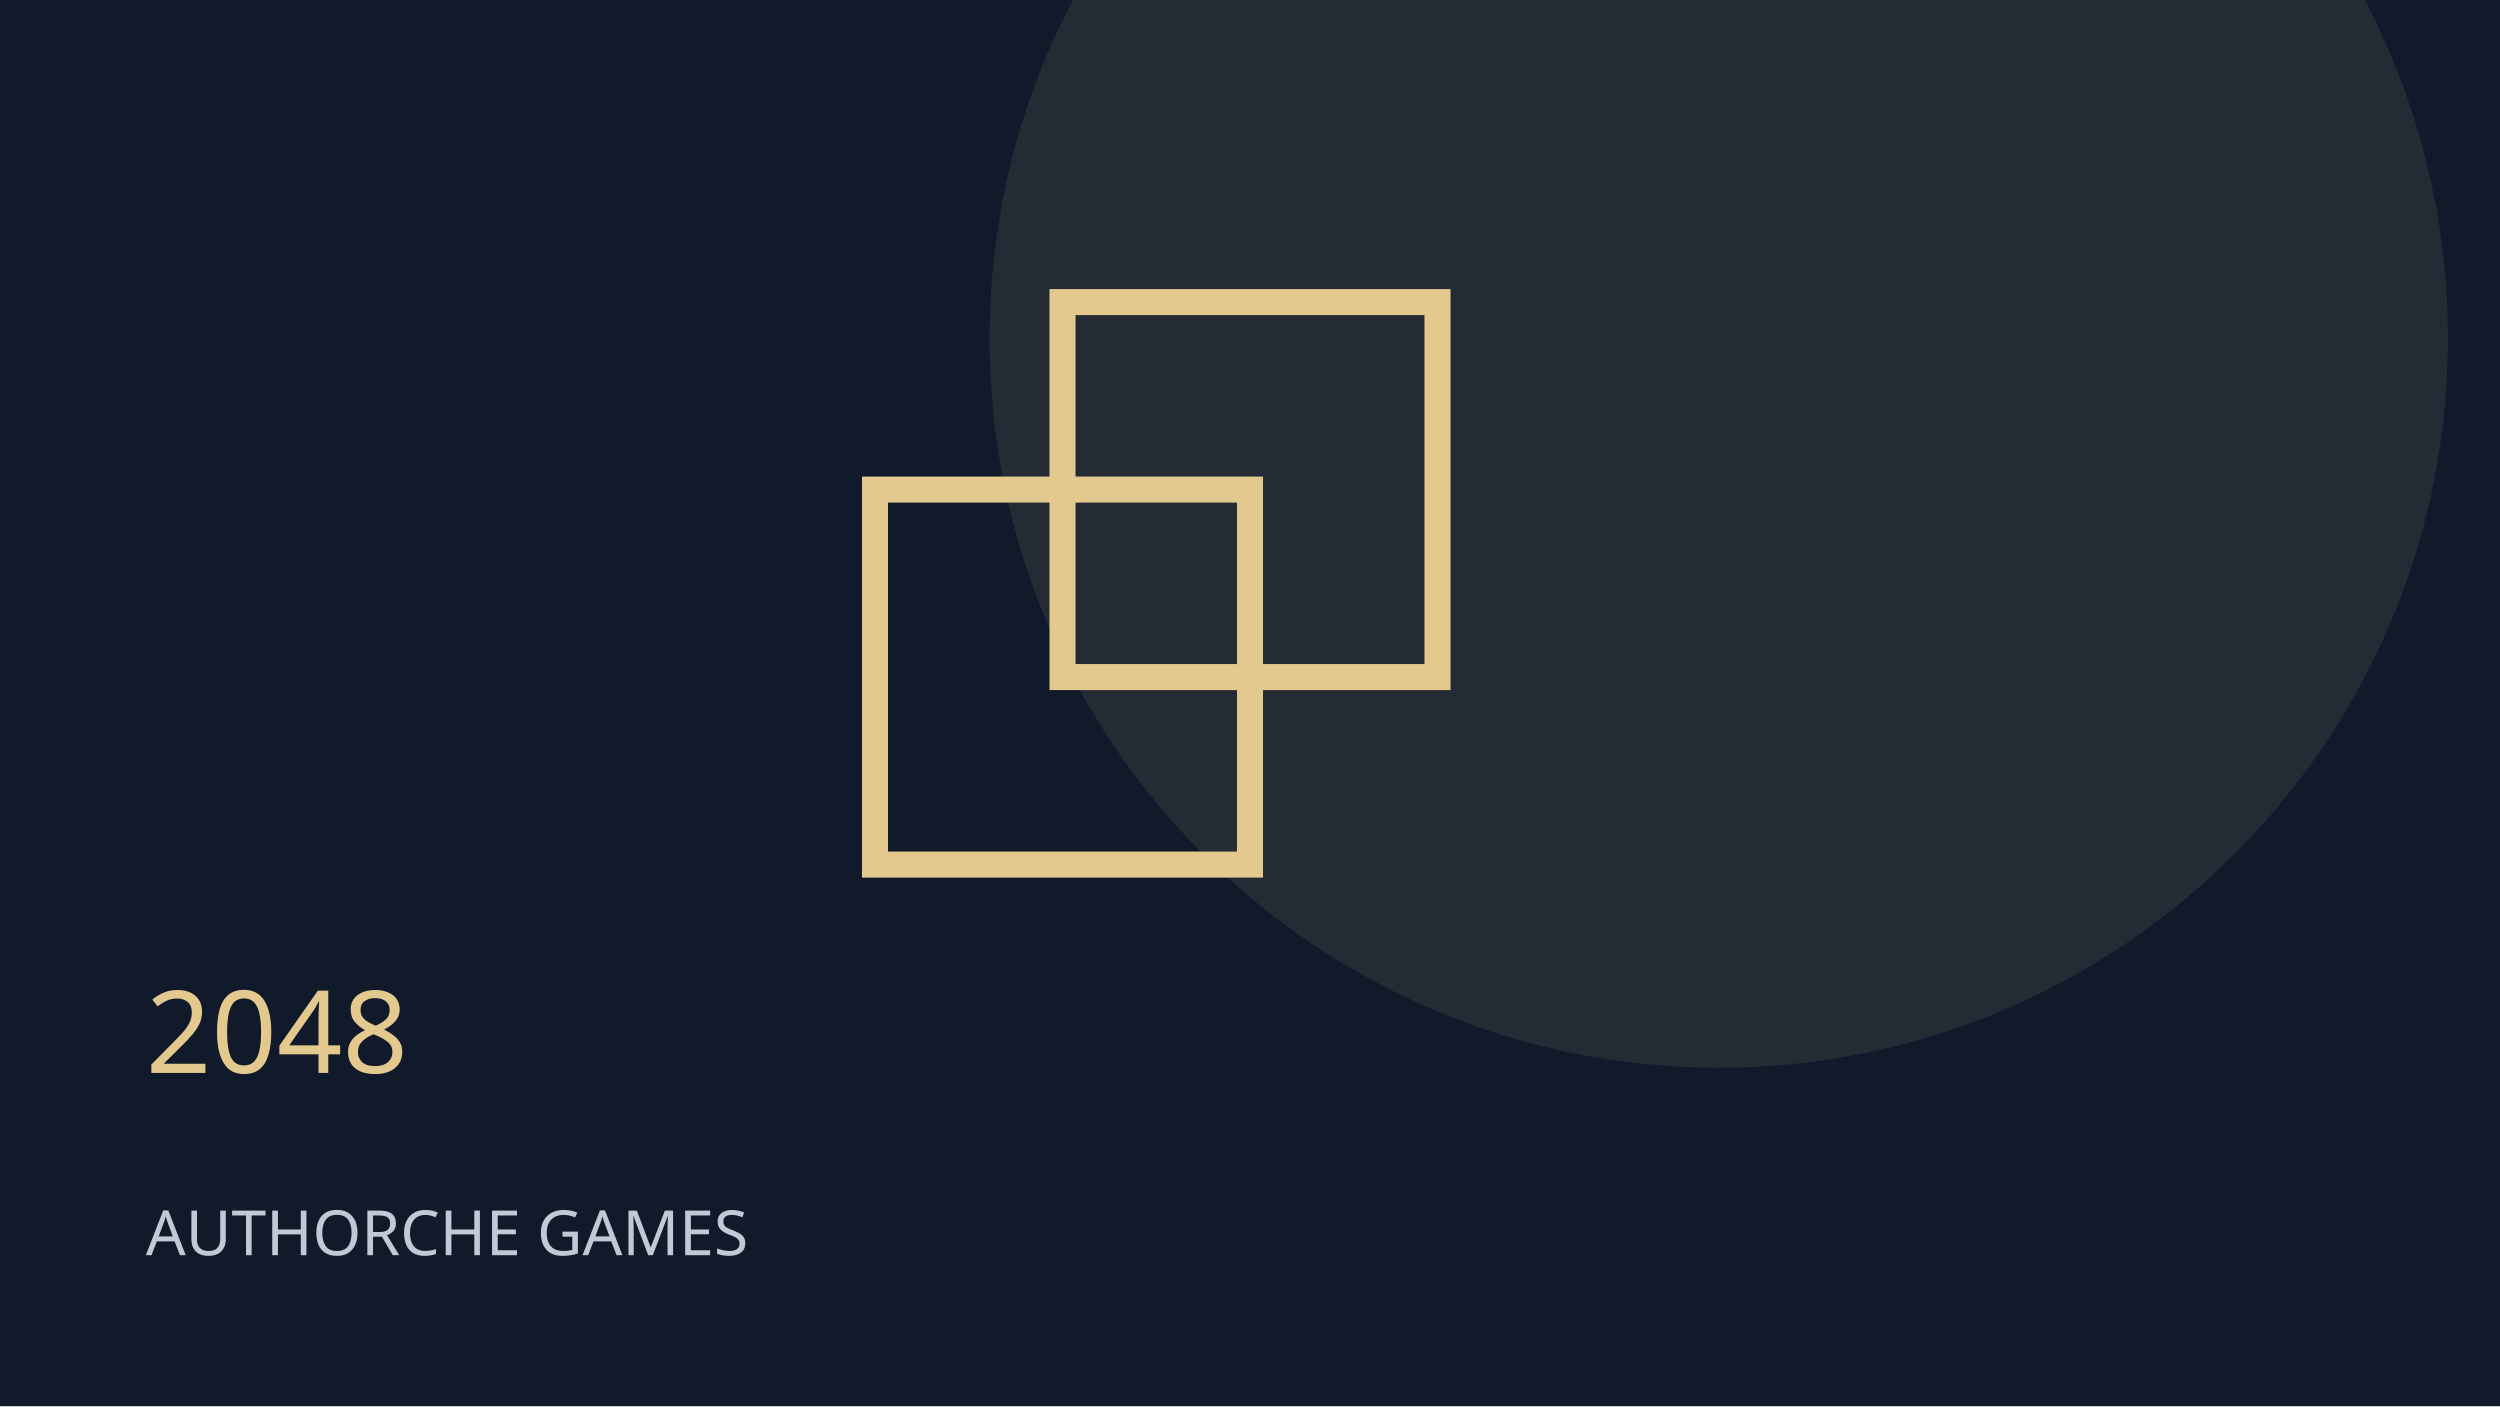
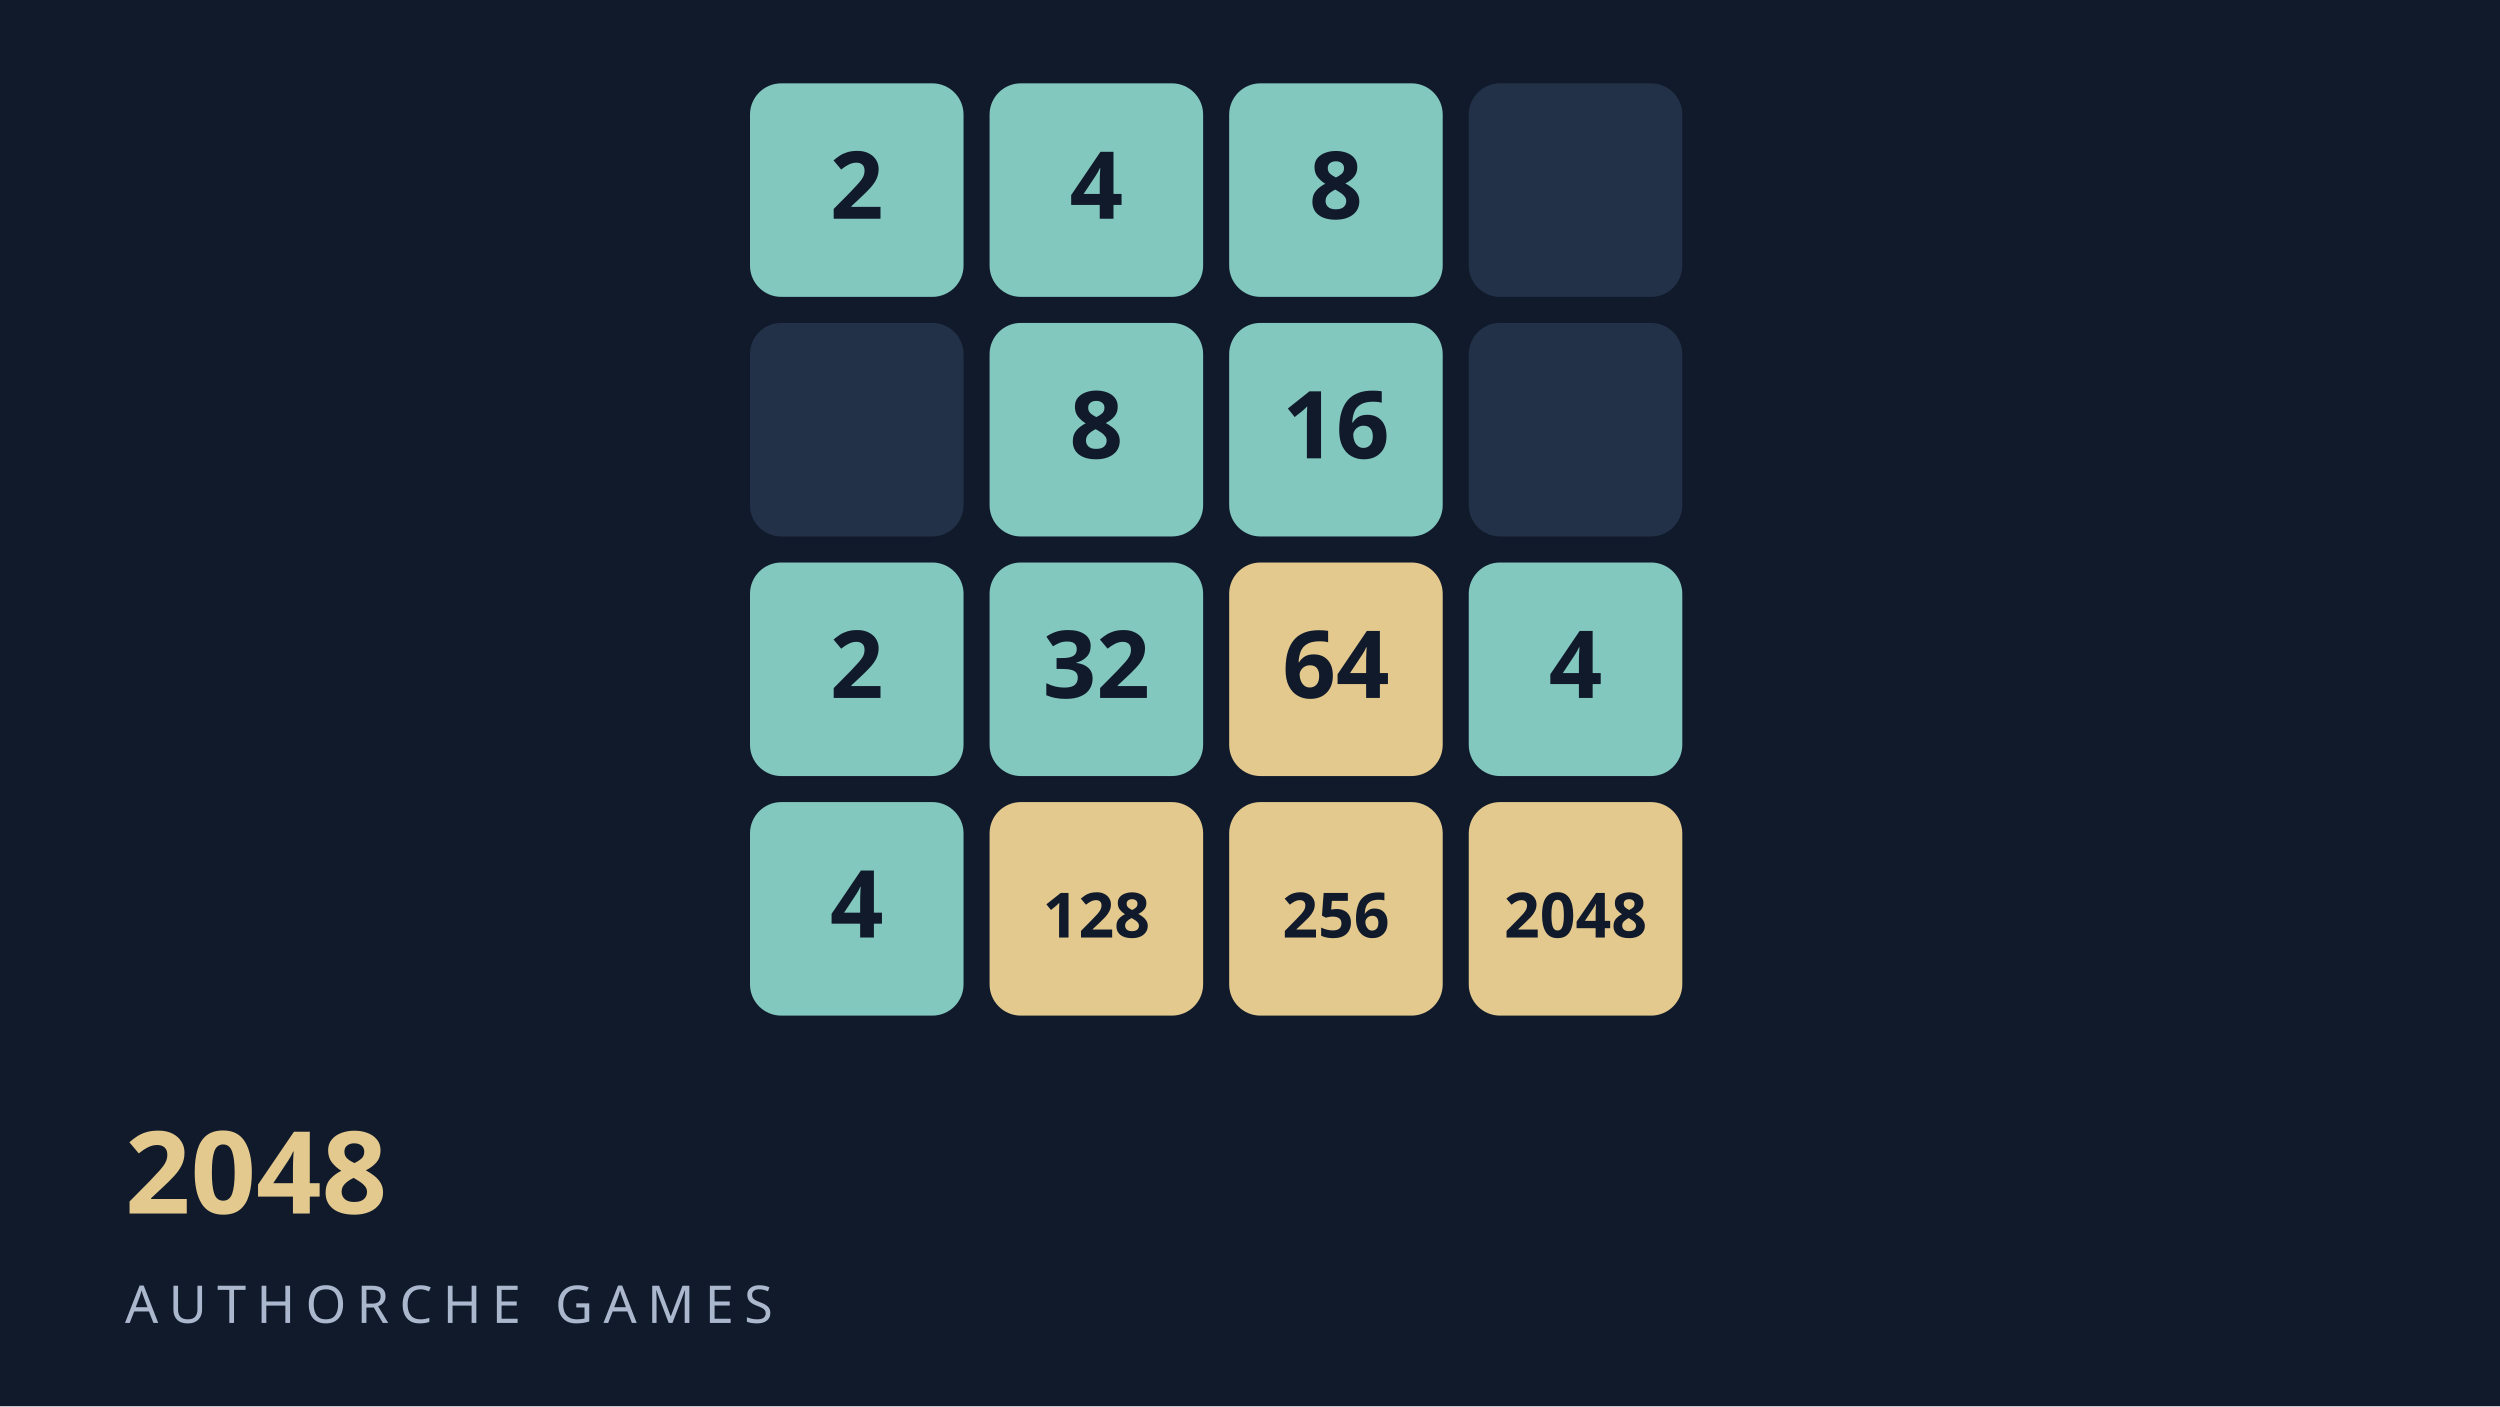
<svg xmlns="http://www.w3.org/2000/svg" width="480" height="270" viewBox="0 0 480 270">
  <rect width="480" height="270" fill="#101a2b" />
-   <circle cx="330" cy="65" r="140" fill="#e4c98e" opacity=".1" />
-   <path d="M204 58h72v72h-72z M168 94h72v72h-72z" fill="none" stroke="#e4c98e" stroke-width="5" />
-   <text x="28" y="206" fill="#e4c98e" font-family="system-ui,sans-serif" font-size="22">2048</text>
-   <text x="28" y="241" fill="#c1c9d5" font-family="system-ui,sans-serif" font-size="12">AUTHORCHE GAMES</text>
+   <rect x="144" y="16" width="41" height="41" rx="6" fill="#83c8be" />
+   <text x="164.5" y="42" fill="#101a2b" text-anchor="middle" font-family="system-ui,sans-serif" font-weight="700" font-size="18">2</text>
+   <rect x="190" y="16" width="41" height="41" rx="6" fill="#83c8be" />
+   <text x="210.5" y="42" fill="#101a2b" text-anchor="middle" font-family="system-ui,sans-serif" font-weight="700" font-size="18">4</text>
+   <rect x="236" y="16" width="41" height="41" rx="6" fill="#83c8be" />
+   <text x="256.5" y="42" fill="#101a2b" text-anchor="middle" font-family="system-ui,sans-serif" font-weight="700" font-size="18">8</text>
+   <rect x="282" y="16" width="41" height="41" rx="6" fill="#223148" />
+   <rect x="144" y="62" width="41" height="41" rx="6" fill="#223148" />
+   <rect x="190" y="62" width="41" height="41" rx="6" fill="#83c8be" />
+   <text x="210.5" y="88" fill="#101a2b" text-anchor="middle" font-family="system-ui,sans-serif" font-weight="700" font-size="18">8</text>
+   <rect x="236" y="62" width="41" height="41" rx="6" fill="#83c8be" />
+   <text x="256.5" y="88" fill="#101a2b" text-anchor="middle" font-family="system-ui,sans-serif" font-weight="700" font-size="18">16</text>
+   <rect x="282" y="62" width="41" height="41" rx="6" fill="#223148" />
+   <rect x="144" y="108" width="41" height="41" rx="6" fill="#83c8be" />
+   <text x="164.5" y="134" fill="#101a2b" text-anchor="middle" font-family="system-ui,sans-serif" font-weight="700" font-size="18">2</text>
+   <rect x="190" y="108" width="41" height="41" rx="6" fill="#83c8be" />
+   <text x="210.5" y="134" fill="#101a2b" text-anchor="middle" font-family="system-ui,sans-serif" font-weight="700" font-size="18">32</text>
+   <rect x="236" y="108" width="41" height="41" rx="6" fill="#e4c98e" />
+   <text x="256.5" y="134" fill="#101a2b" text-anchor="middle" font-family="system-ui,sans-serif" font-weight="700" font-size="18">64</text>
+   <rect x="282" y="108" width="41" height="41" rx="6" fill="#83c8be" />
+   <text x="302.5" y="134" fill="#101a2b" text-anchor="middle" font-family="system-ui,sans-serif" font-weight="700" font-size="18">4</text>
+   <rect x="144" y="154" width="41" height="41" rx="6" fill="#83c8be" />
+   <text x="164.5" y="180" fill="#101a2b" text-anchor="middle" font-family="system-ui,sans-serif" font-weight="700" font-size="18">4</text>
+   <rect x="190" y="154" width="41" height="41" rx="6" fill="#e4c98e" />
+   <text x="210.5" y="180" fill="#101a2b" text-anchor="middle" font-family="system-ui,sans-serif" font-weight="700" font-size="12">128</text>
+   <rect x="236" y="154" width="41" height="41" rx="6" fill="#e4c98e" />
+   <text x="256.5" y="180" fill="#101a2b" text-anchor="middle" font-family="system-ui,sans-serif" font-weight="700" font-size="12">256</text>
+   <rect x="282" y="154" width="41" height="41" rx="6" fill="#e4c98e" />
+   <text x="302.5" y="180" fill="#101a2b" text-anchor="middle" font-family="system-ui,sans-serif" font-weight="700" font-size="12">2048</text>
+   <text x="24" y="233" fill="#e4c98e" font-family="system-ui,sans-serif" font-size="22" font-weight="600">2048</text>
+   <text x="24" y="254" fill="#aab7cd" font-family="system-ui,sans-serif" font-size="10" letter-spacing="2">AUTHORCHE GAMES</text>
</svg>
